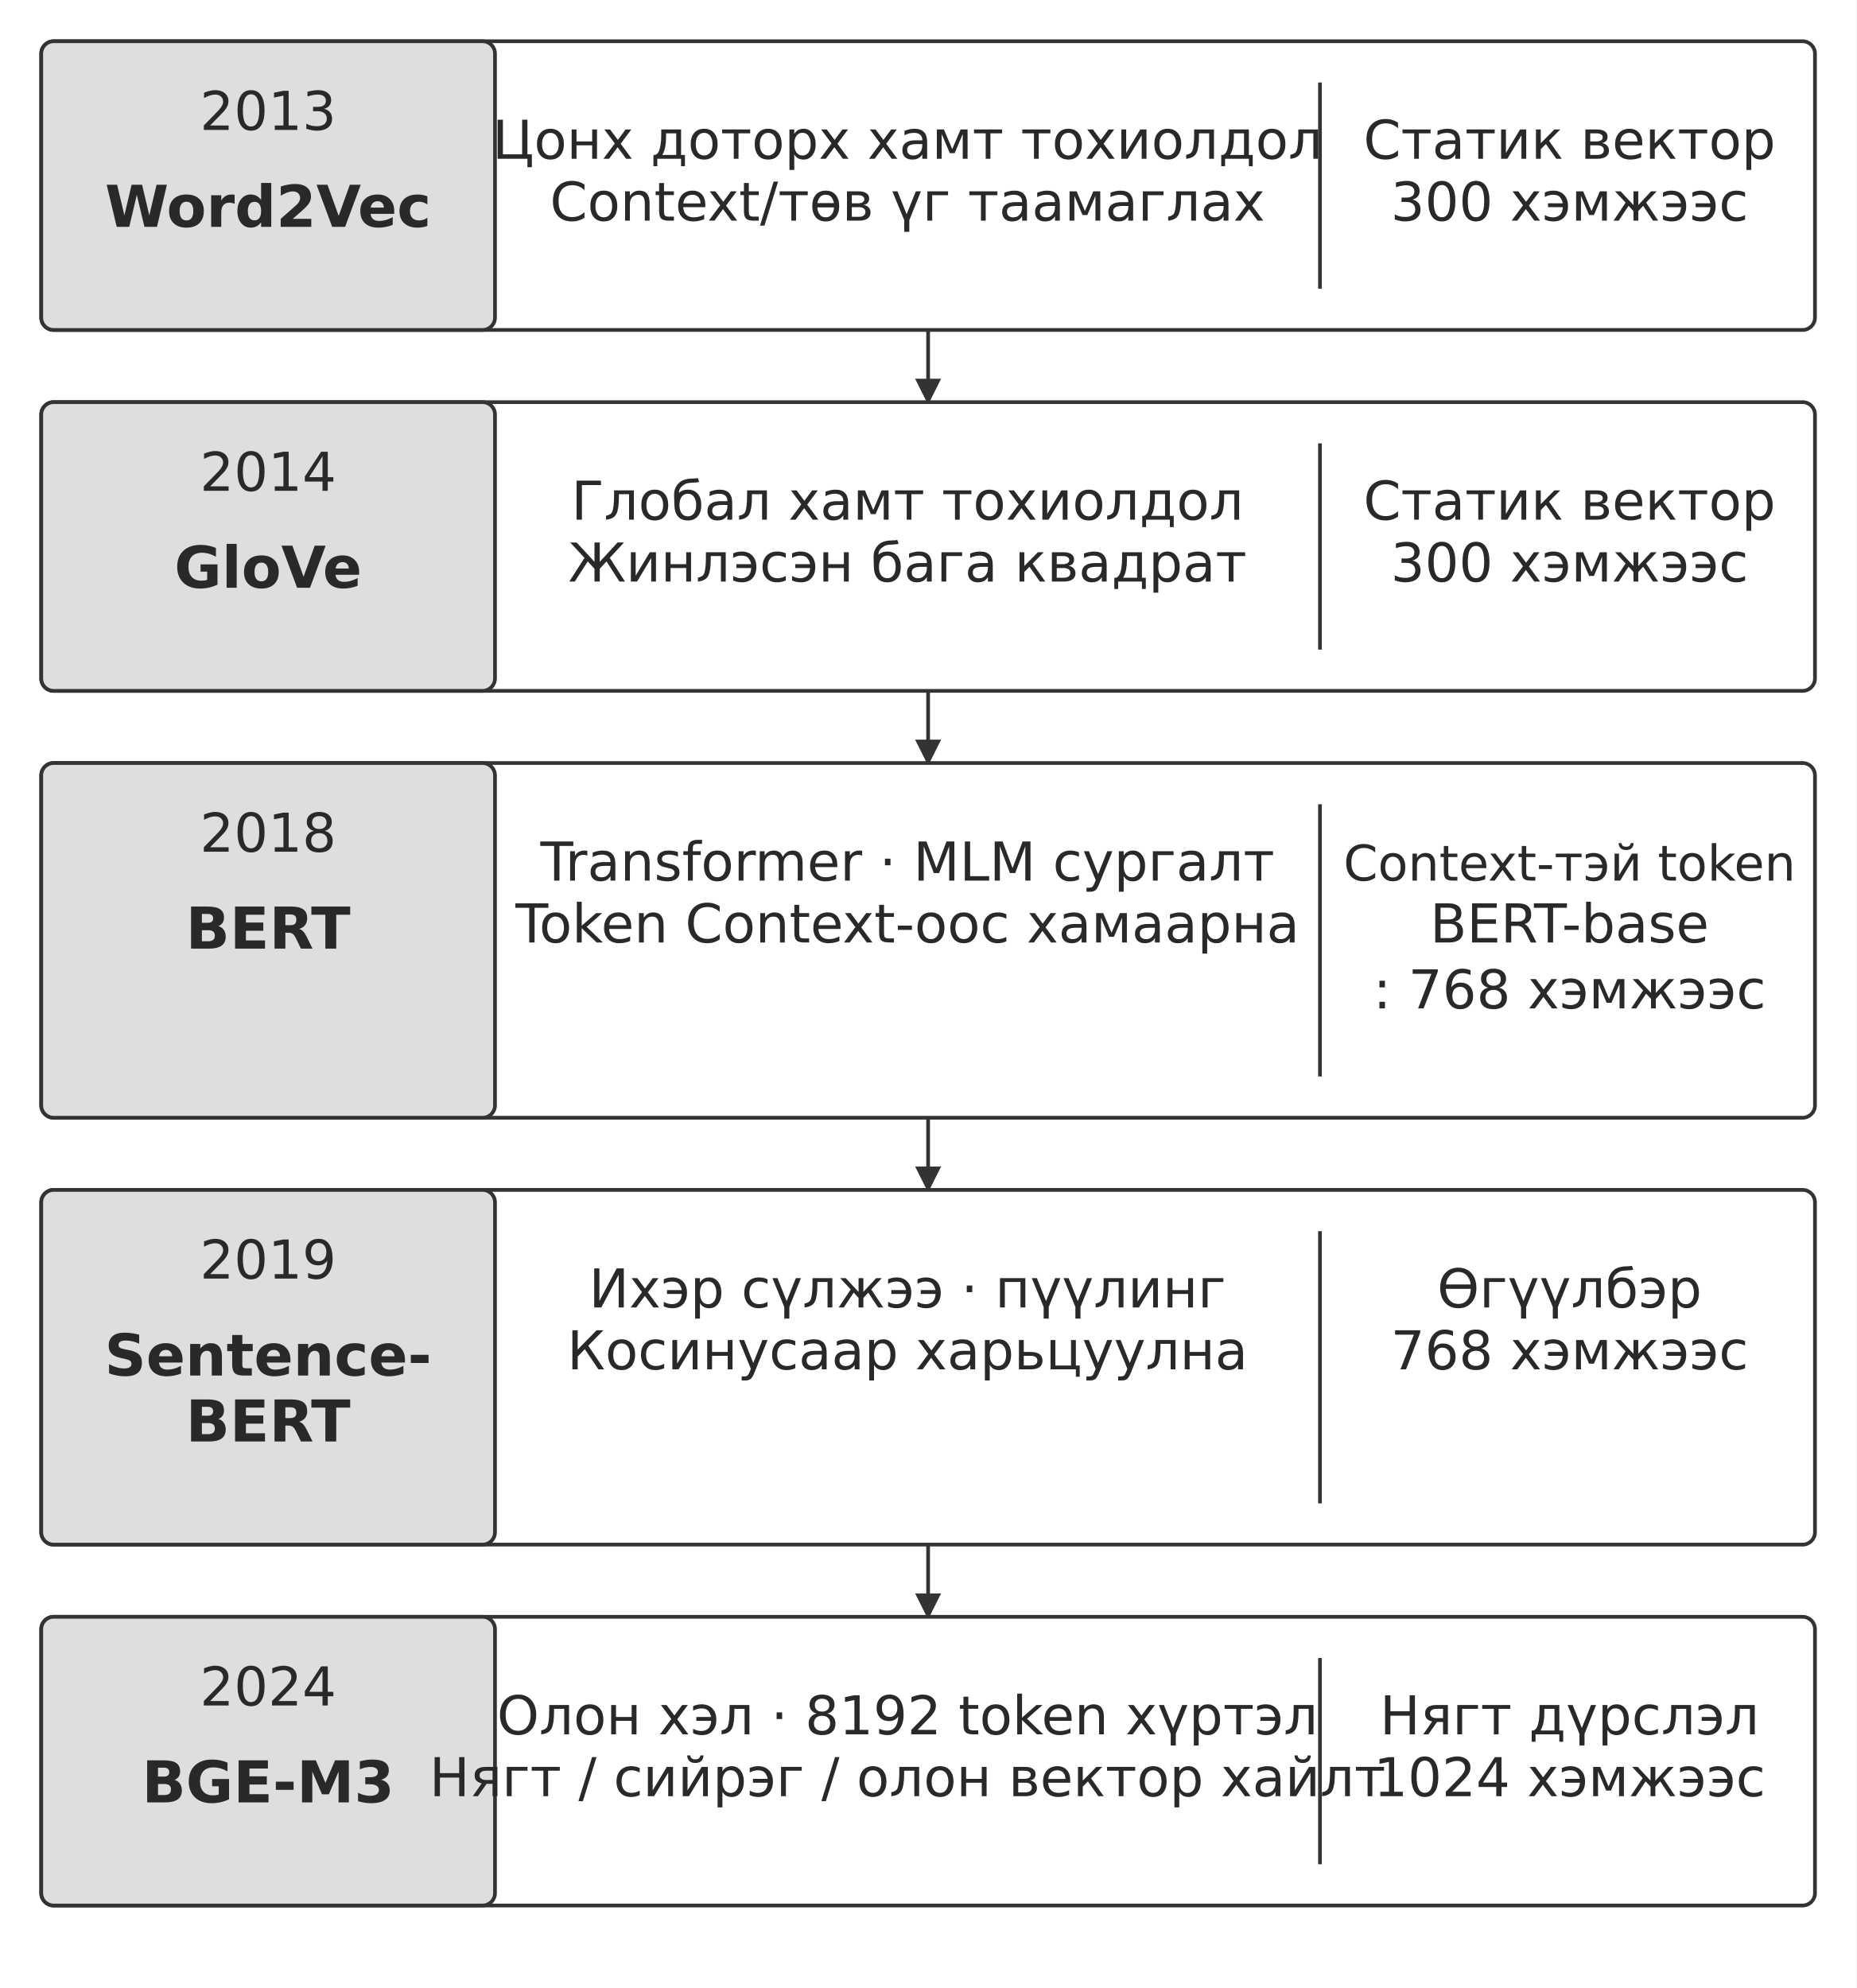
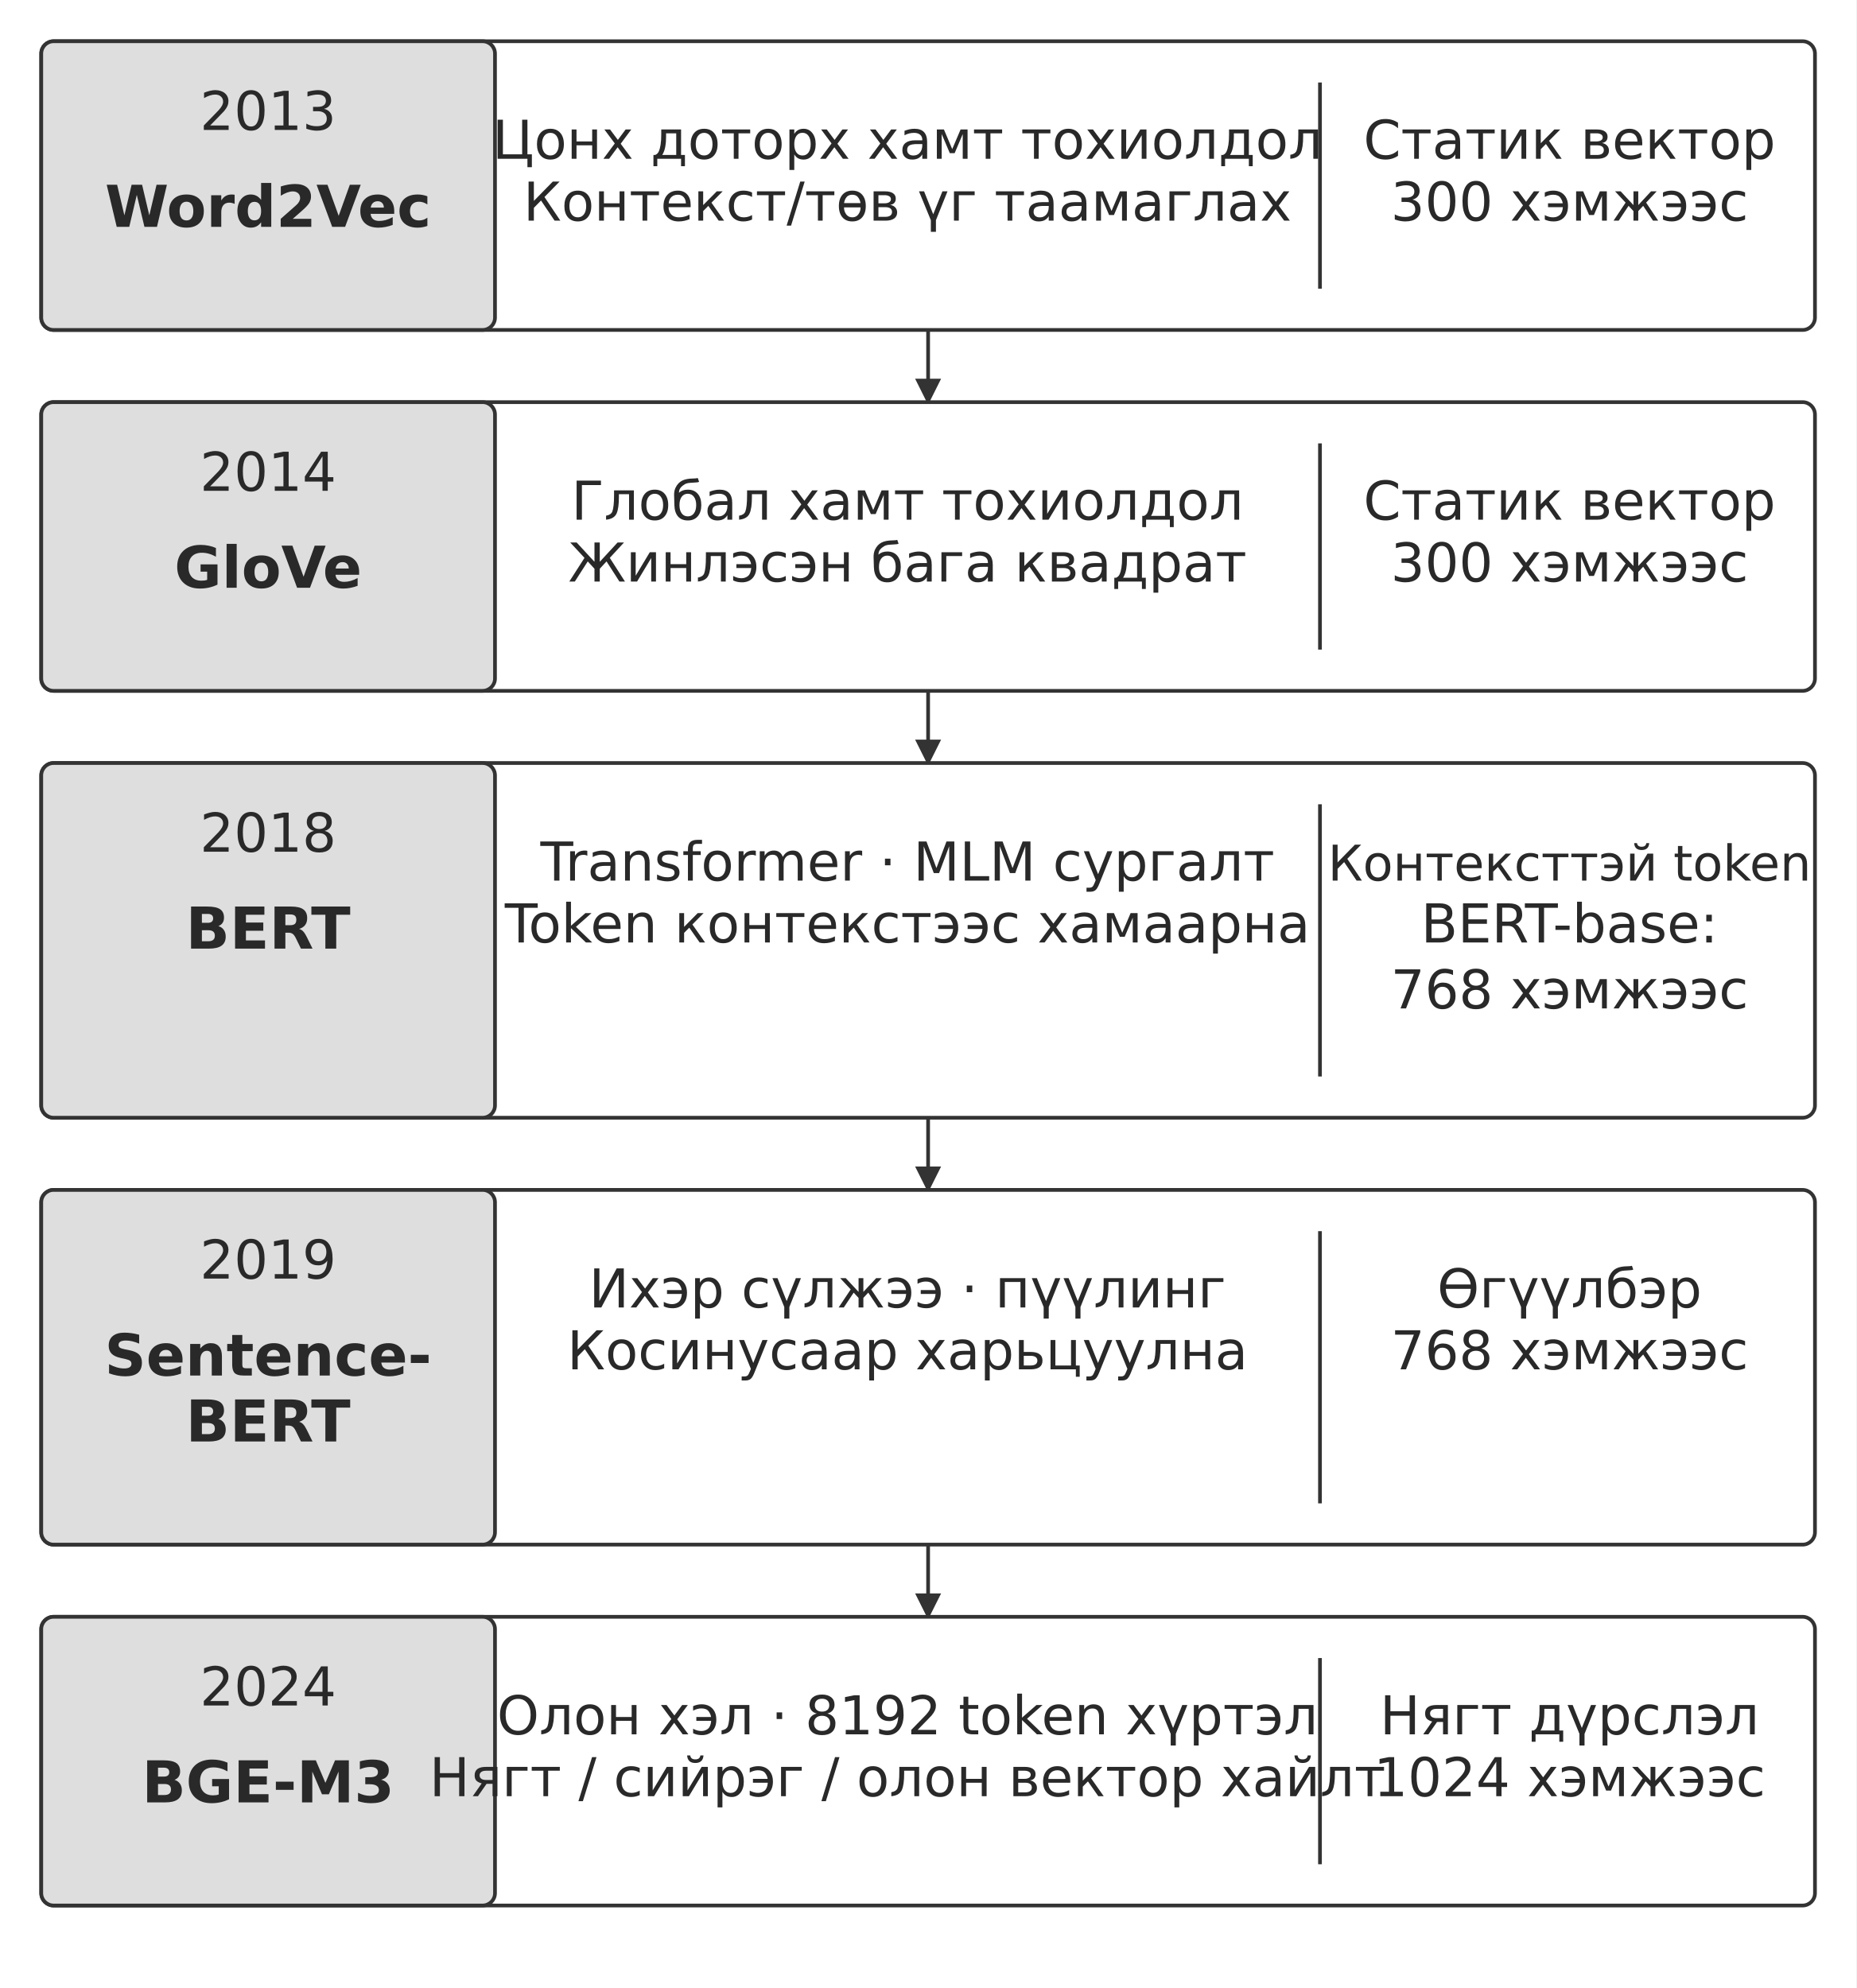
<svg xmlns="http://www.w3.org/2000/svg" width="106.000mm" height="113.538mm" viewBox="0 0 900 964" role="img" aria-labelledby="title desc">
  <defs>
    <marker id="arrow" viewBox="0 0 10 10" refX="9" refY="5" markerWidth="7" markerHeight="7" orient="auto-start-reverse">
      <path d="M0 0 L10 5 L0 10 Z" fill="#333333" />
    </marker>
  </defs>
  <rect width="900" height="964" fill="#ffffff" y="0" />
  <rect x="20" y="20" width="860" height="140" rx="6" fill="#ffffff" stroke="#333333" stroke-width="1.8" />
  <rect x="20" y="20" width="220" height="140" rx="6" fill="#dedede" stroke="#333333" stroke-width="1.8" />
  <text x="130" y="63" text-anchor="middle" font-family="&quot;DejaVu Sans&quot;, Arial, &quot;Helvetica Neue&quot;, sans-serif" font-size="26.0" font-weight="400" fill="#292929">2013</text>
  <text x="130" y="110" text-anchor="middle" font-family="&quot;DejaVu Sans&quot;, Arial, &quot;Helvetica Neue&quot;, sans-serif" font-size="28.0" font-weight="700" fill="#292929">Word2Vec</text>
  <text x="440" y="77" text-anchor="middle" font-family="&quot;DejaVu Sans&quot;, Arial, &quot;Helvetica Neue&quot;, sans-serif" font-size="26.0" font-weight="400" fill="#292929">Цонх доторх хамт тохиолдол</text>
-   <text x="440" y="107" text-anchor="middle" font-family="&quot;DejaVu Sans&quot;, Arial, &quot;Helvetica Neue&quot;, sans-serif" font-size="26.0" font-weight="400" fill="#292929">Context/төв үг таамаглах</text>
+   <text x="440" y="107" text-anchor="middle" font-family="&quot;DejaVu Sans&quot;, Arial, &quot;Helvetica Neue&quot;, sans-serif" font-size="26.0" font-weight="400" fill="#292929">Контекст/төв үг таамаглах</text>
  <path d="M640 40 L640 140" fill="none" stroke="#333333" stroke-width="1.8" />
  <text x="761" y="77" text-anchor="middle" font-family="&quot;DejaVu Sans&quot;, Arial, &quot;Helvetica Neue&quot;, sans-serif" font-size="26.0" font-weight="400" fill="#292929">Статик вектор</text>
  <text x="761" y="107" text-anchor="middle" font-family="&quot;DejaVu Sans&quot;, Arial, &quot;Helvetica Neue&quot;, sans-serif" font-size="26.0" font-weight="400" fill="#292929">300 хэмжээс</text>
  <path d="M450 160 L450 195" fill="none" stroke="#333333" stroke-width="1.8" marker-end="url(#arrow)" />
  <rect x="20" y="195" width="860" height="140" rx="6" fill="#ffffff" stroke="#333333" stroke-width="1.8" />
  <rect x="20" y="195" width="220" height="140" rx="6" fill="#dedede" stroke="#333333" stroke-width="1.8" />
  <text x="130" y="238" text-anchor="middle" font-family="&quot;DejaVu Sans&quot;, Arial, &quot;Helvetica Neue&quot;, sans-serif" font-size="26.0" font-weight="400" fill="#292929">2014</text>
  <text x="130" y="285" text-anchor="middle" font-family="&quot;DejaVu Sans&quot;, Arial, &quot;Helvetica Neue&quot;, sans-serif" font-size="28.0" font-weight="700" fill="#292929">GloVe</text>
  <text x="440" y="252" text-anchor="middle" font-family="&quot;DejaVu Sans&quot;, Arial, &quot;Helvetica Neue&quot;, sans-serif" font-size="26.0" font-weight="400" fill="#292929">Глобал хамт тохиолдол</text>
  <text x="440" y="282" text-anchor="middle" font-family="&quot;DejaVu Sans&quot;, Arial, &quot;Helvetica Neue&quot;, sans-serif" font-size="26.0" font-weight="400" fill="#292929">Жинлэсэн бага квадрат</text>
  <path d="M640 215 L640 315" fill="none" stroke="#333333" stroke-width="1.8" />
  <text x="761" y="252" text-anchor="middle" font-family="&quot;DejaVu Sans&quot;, Arial, &quot;Helvetica Neue&quot;, sans-serif" font-size="26.0" font-weight="400" fill="#292929">Статик вектор</text>
  <text x="761" y="282" text-anchor="middle" font-family="&quot;DejaVu Sans&quot;, Arial, &quot;Helvetica Neue&quot;, sans-serif" font-size="26.0" font-weight="400" fill="#292929">300 хэмжээс</text>
  <path d="M450 335 L450 370" fill="none" stroke="#333333" stroke-width="1.8" marker-end="url(#arrow)" />
  <rect x="20" y="370" width="860" height="172" rx="6" fill="#ffffff" stroke="#333333" stroke-width="1.8" />
  <rect x="20" y="370" width="220" height="172" rx="6" fill="#dedede" stroke="#333333" stroke-width="1.8" />
  <text x="130" y="413" text-anchor="middle" font-family="&quot;DejaVu Sans&quot;, Arial, &quot;Helvetica Neue&quot;, sans-serif" font-size="26.0" font-weight="400" fill="#292929">2018</text>
  <text x="130" y="460" text-anchor="middle" font-family="&quot;DejaVu Sans&quot;, Arial, &quot;Helvetica Neue&quot;, sans-serif" font-size="28.0" font-weight="700" fill="#292929">BERT</text>
  <text x="440" y="427" text-anchor="middle" font-family="&quot;DejaVu Sans&quot;, Arial, &quot;Helvetica Neue&quot;, sans-serif" font-size="26.0" font-weight="400" fill="#292929">Transformer · MLM сургалт</text>
-   <text x="440" y="457" text-anchor="middle" font-family="&quot;DejaVu Sans&quot;, Arial, &quot;Helvetica Neue&quot;, sans-serif" font-size="26.0" font-weight="400" fill="#292929">Token Context-оос хамаарна</text>
+   <text x="440" y="457" text-anchor="middle" font-family="&quot;DejaVu Sans&quot;, Arial, &quot;Helvetica Neue&quot;, sans-serif" font-size="26.0" font-weight="400" fill="#292929">Token контекстээс хамаарна</text>
  <path d="M640 390 L640 522" fill="none" stroke="#333333" stroke-width="1.8" />
-   <text x="761" y="427" text-anchor="middle" font-family="&quot;DejaVu Sans&quot;, Arial, &quot;Helvetica Neue&quot;, sans-serif" font-size="23.9" font-weight="400" fill="#292929">Context-тэй token</text>
-   <text x="761" y="457" text-anchor="middle" font-family="&quot;DejaVu Sans&quot;, Arial, &quot;Helvetica Neue&quot;, sans-serif" font-size="26.0" font-weight="400" fill="#292929">BERT-base</text>
-   <text x="761" y="489" text-anchor="middle" font-family="&quot;DejaVu Sans&quot;, Arial, &quot;Helvetica Neue&quot;, sans-serif" font-size="26.0" font-weight="400" fill="#292929">: 768 хэмжээс</text>
+   <text x="761" y="427" text-anchor="middle" font-family="&quot;DejaVu Sans&quot;, Arial, &quot;Helvetica Neue&quot;, sans-serif" font-size="23.9" font-weight="400" fill="#292929">Контексттэй token</text>
+   <text x="761" y="457" text-anchor="middle" font-family="&quot;DejaVu Sans&quot;, Arial, &quot;Helvetica Neue&quot;, sans-serif" font-size="26.0" font-weight="400" fill="#292929">BERT-base:</text>
+   <text x="761" y="489" text-anchor="middle" font-family="&quot;DejaVu Sans&quot;, Arial, &quot;Helvetica Neue&quot;, sans-serif" font-size="26.0" font-weight="400" fill="#292929">768 хэмжээс</text>
  <path d="M450 542 L450 577" fill="none" stroke="#333333" stroke-width="1.8" marker-end="url(#arrow)" />
  <rect x="20" y="577" width="860" height="172" rx="6" fill="#ffffff" stroke="#333333" stroke-width="1.8" />
  <rect x="20" y="577" width="220" height="172" rx="6" fill="#dedede" stroke="#333333" stroke-width="1.8" />
  <text x="130" y="620" text-anchor="middle" font-family="&quot;DejaVu Sans&quot;, Arial, &quot;Helvetica Neue&quot;, sans-serif" font-size="26.0" font-weight="400" fill="#292929">2019</text>
  <text x="130" y="667" text-anchor="middle" font-family="&quot;DejaVu Sans&quot;, Arial, &quot;Helvetica Neue&quot;, sans-serif" font-size="28.0" font-weight="700" fill="#292929">Sentence-</text>
  <text x="130" y="699" text-anchor="middle" font-family="&quot;DejaVu Sans&quot;, Arial, &quot;Helvetica Neue&quot;, sans-serif" font-size="28.0" font-weight="700" fill="#292929">BERT</text>
  <text x="440" y="634" text-anchor="middle" font-family="&quot;DejaVu Sans&quot;, Arial, &quot;Helvetica Neue&quot;, sans-serif" font-size="26.0" font-weight="400" fill="#292929">Ихэр сүлжээ · пүүлинг</text>
  <text x="440" y="664" text-anchor="middle" font-family="&quot;DejaVu Sans&quot;, Arial, &quot;Helvetica Neue&quot;, sans-serif" font-size="26.0" font-weight="400" fill="#292929">Косинусаар харьцуулна</text>
  <path d="M640 597 L640 729" fill="none" stroke="#333333" stroke-width="1.8" />
  <text x="761" y="634" text-anchor="middle" font-family="&quot;DejaVu Sans&quot;, Arial, &quot;Helvetica Neue&quot;, sans-serif" font-size="26.0" font-weight="400" fill="#292929">Өгүүлбэр</text>
  <text x="761" y="664" text-anchor="middle" font-family="&quot;DejaVu Sans&quot;, Arial, &quot;Helvetica Neue&quot;, sans-serif" font-size="26.0" font-weight="400" fill="#292929">768 хэмжээс</text>
  <path d="M450 749 L450 784" fill="none" stroke="#333333" stroke-width="1.8" marker-end="url(#arrow)" />
  <rect x="20" y="784" width="860" height="140" rx="6" fill="#ffffff" stroke="#333333" stroke-width="1.8" />
  <rect x="20" y="784" width="220" height="140" rx="6" fill="#dedede" stroke="#333333" stroke-width="1.8" />
  <text x="130" y="827" text-anchor="middle" font-family="&quot;DejaVu Sans&quot;, Arial, &quot;Helvetica Neue&quot;, sans-serif" font-size="26.0" font-weight="400" fill="#292929">2024</text>
  <text x="130" y="874" text-anchor="middle" font-family="&quot;DejaVu Sans&quot;, Arial, &quot;Helvetica Neue&quot;, sans-serif" font-size="28.0" font-weight="700" fill="#292929">BGE-M3</text>
  <text x="440" y="841" text-anchor="middle" font-family="&quot;DejaVu Sans&quot;, Arial, &quot;Helvetica Neue&quot;, sans-serif" font-size="26.0" font-weight="400" fill="#292929">Олон хэл · 8192 token хүртэл</text>
  <text x="440" y="871" text-anchor="middle" font-family="&quot;DejaVu Sans&quot;, Arial, &quot;Helvetica Neue&quot;, sans-serif" font-size="26.0" font-weight="400" fill="#292929">Нягт / сийрэг / олон вектор хайлт</text>
  <path d="M640 804 L640 904" fill="none" stroke="#333333" stroke-width="1.8" />
  <text x="761" y="841" text-anchor="middle" font-family="&quot;DejaVu Sans&quot;, Arial, &quot;Helvetica Neue&quot;, sans-serif" font-size="26.0" font-weight="400" fill="#292929">Нягт дүрслэл</text>
  <text x="761" y="871" text-anchor="middle" font-family="&quot;DejaVu Sans&quot;, Arial, &quot;Helvetica Neue&quot;, sans-serif" font-size="26.0" font-weight="400" fill="#292929">1024 хэмжээс</text>
  <defs />
</svg>
